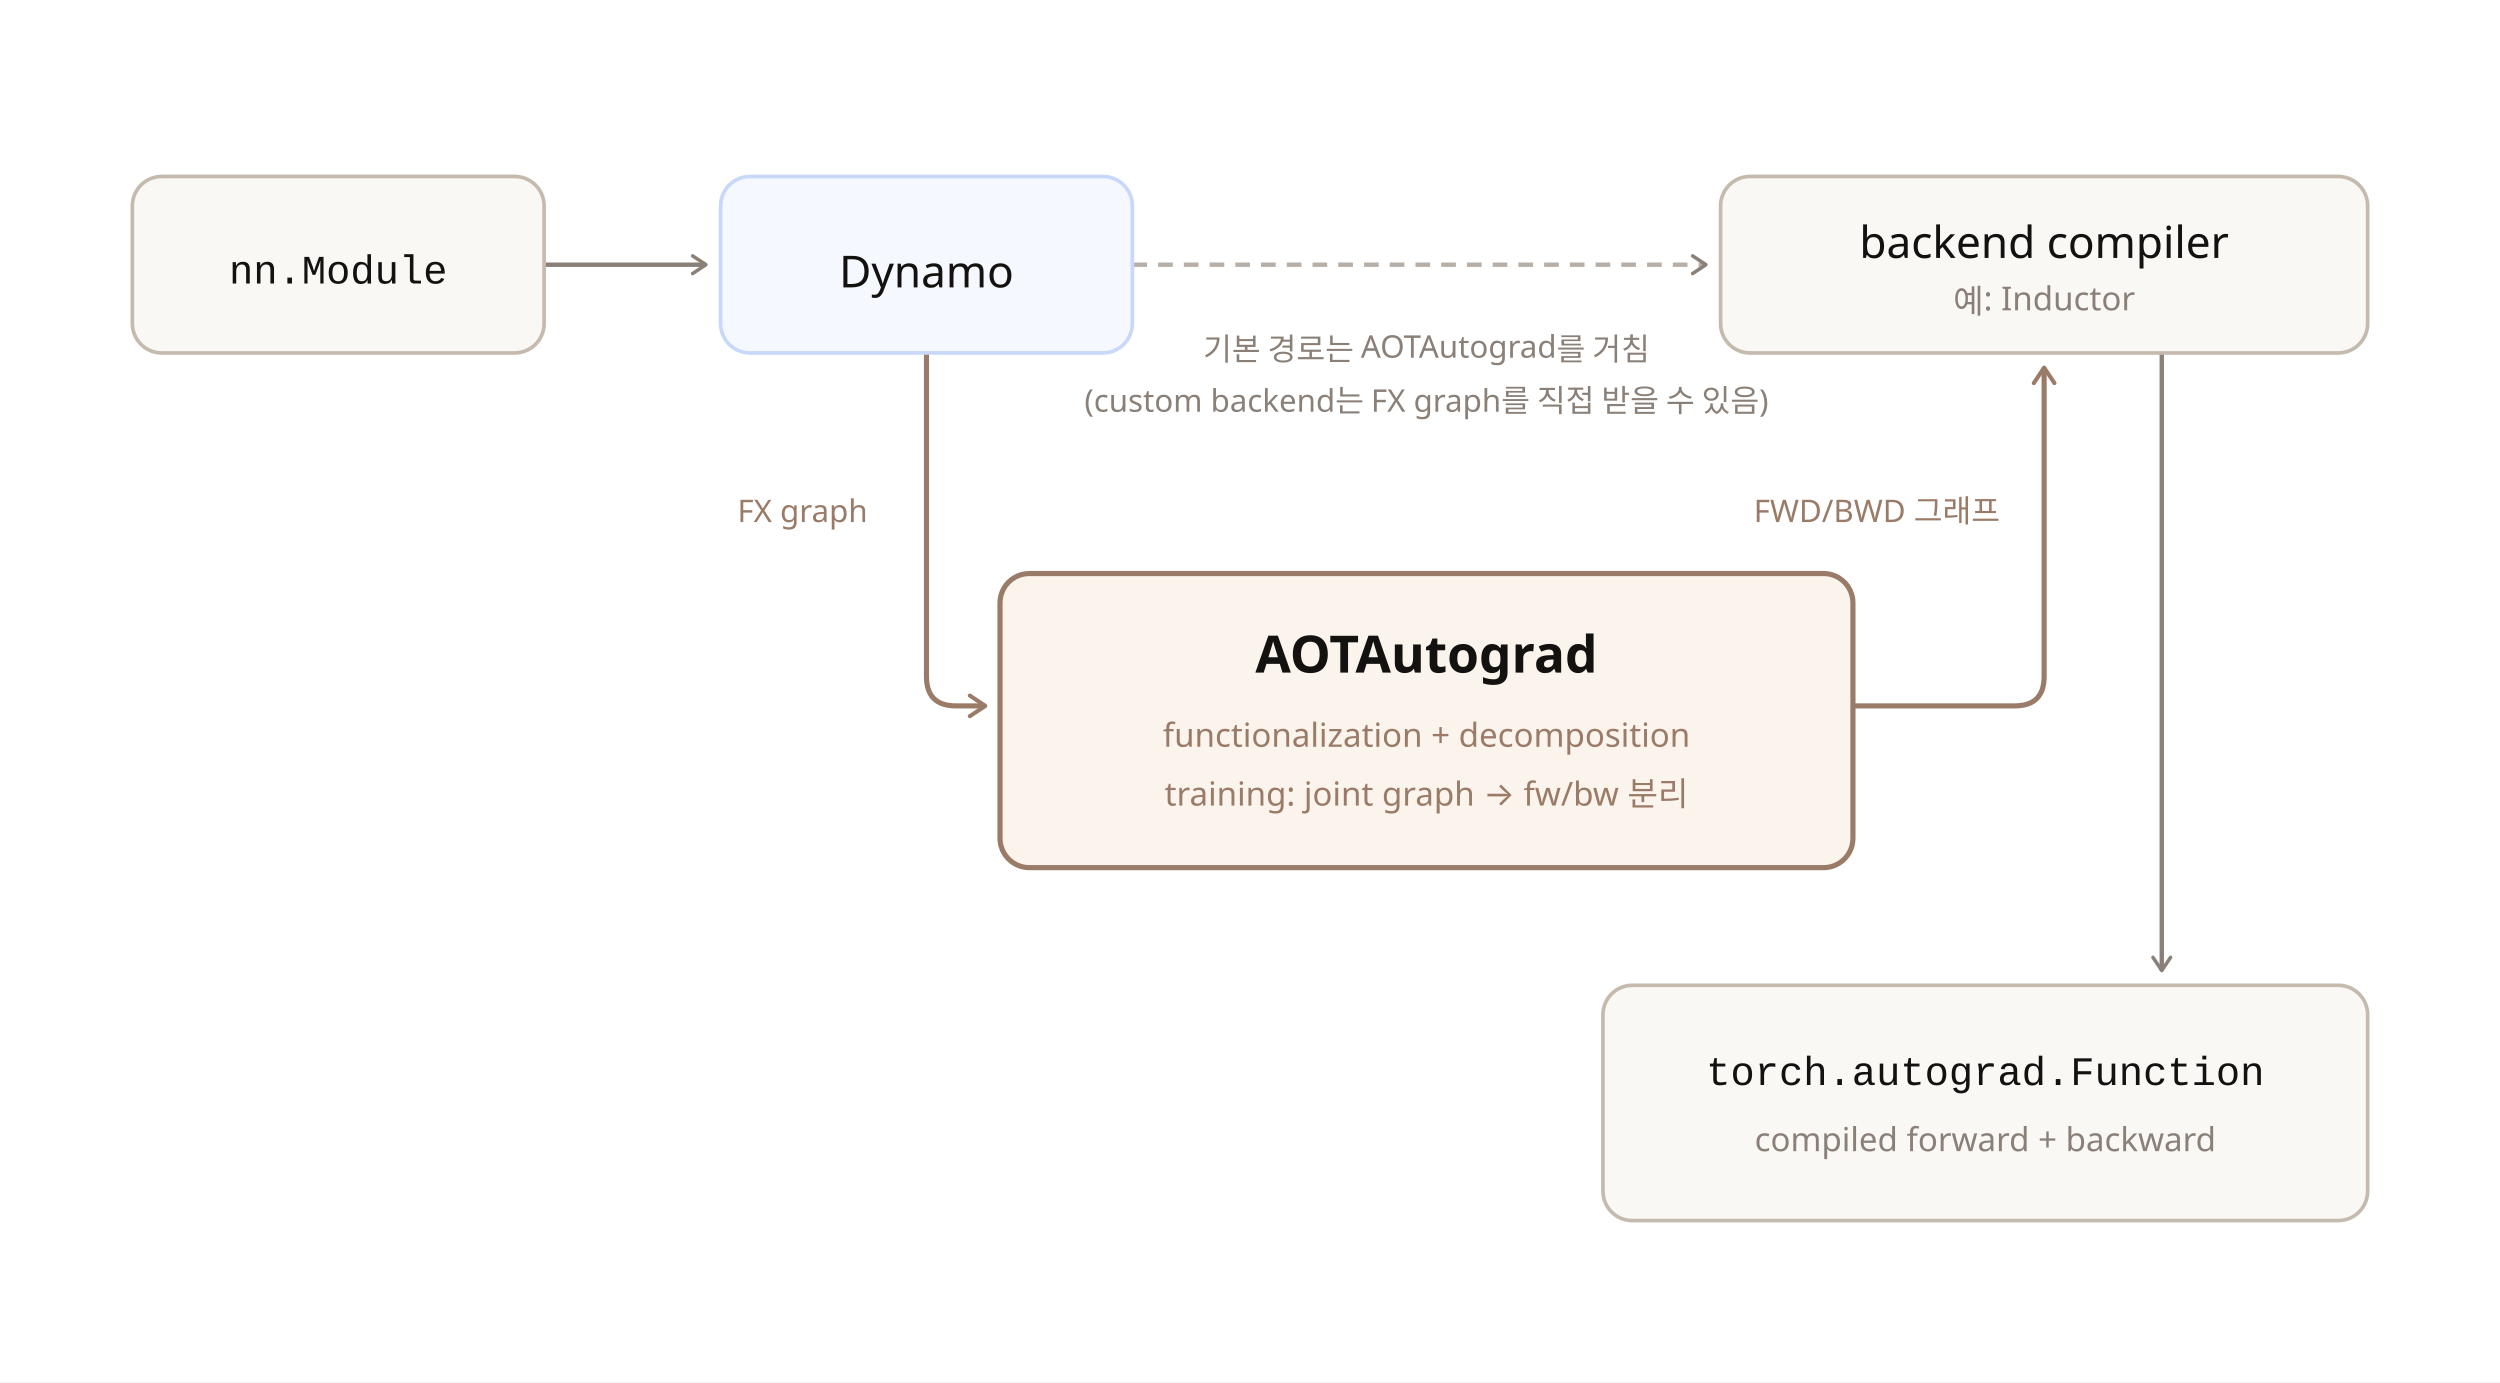
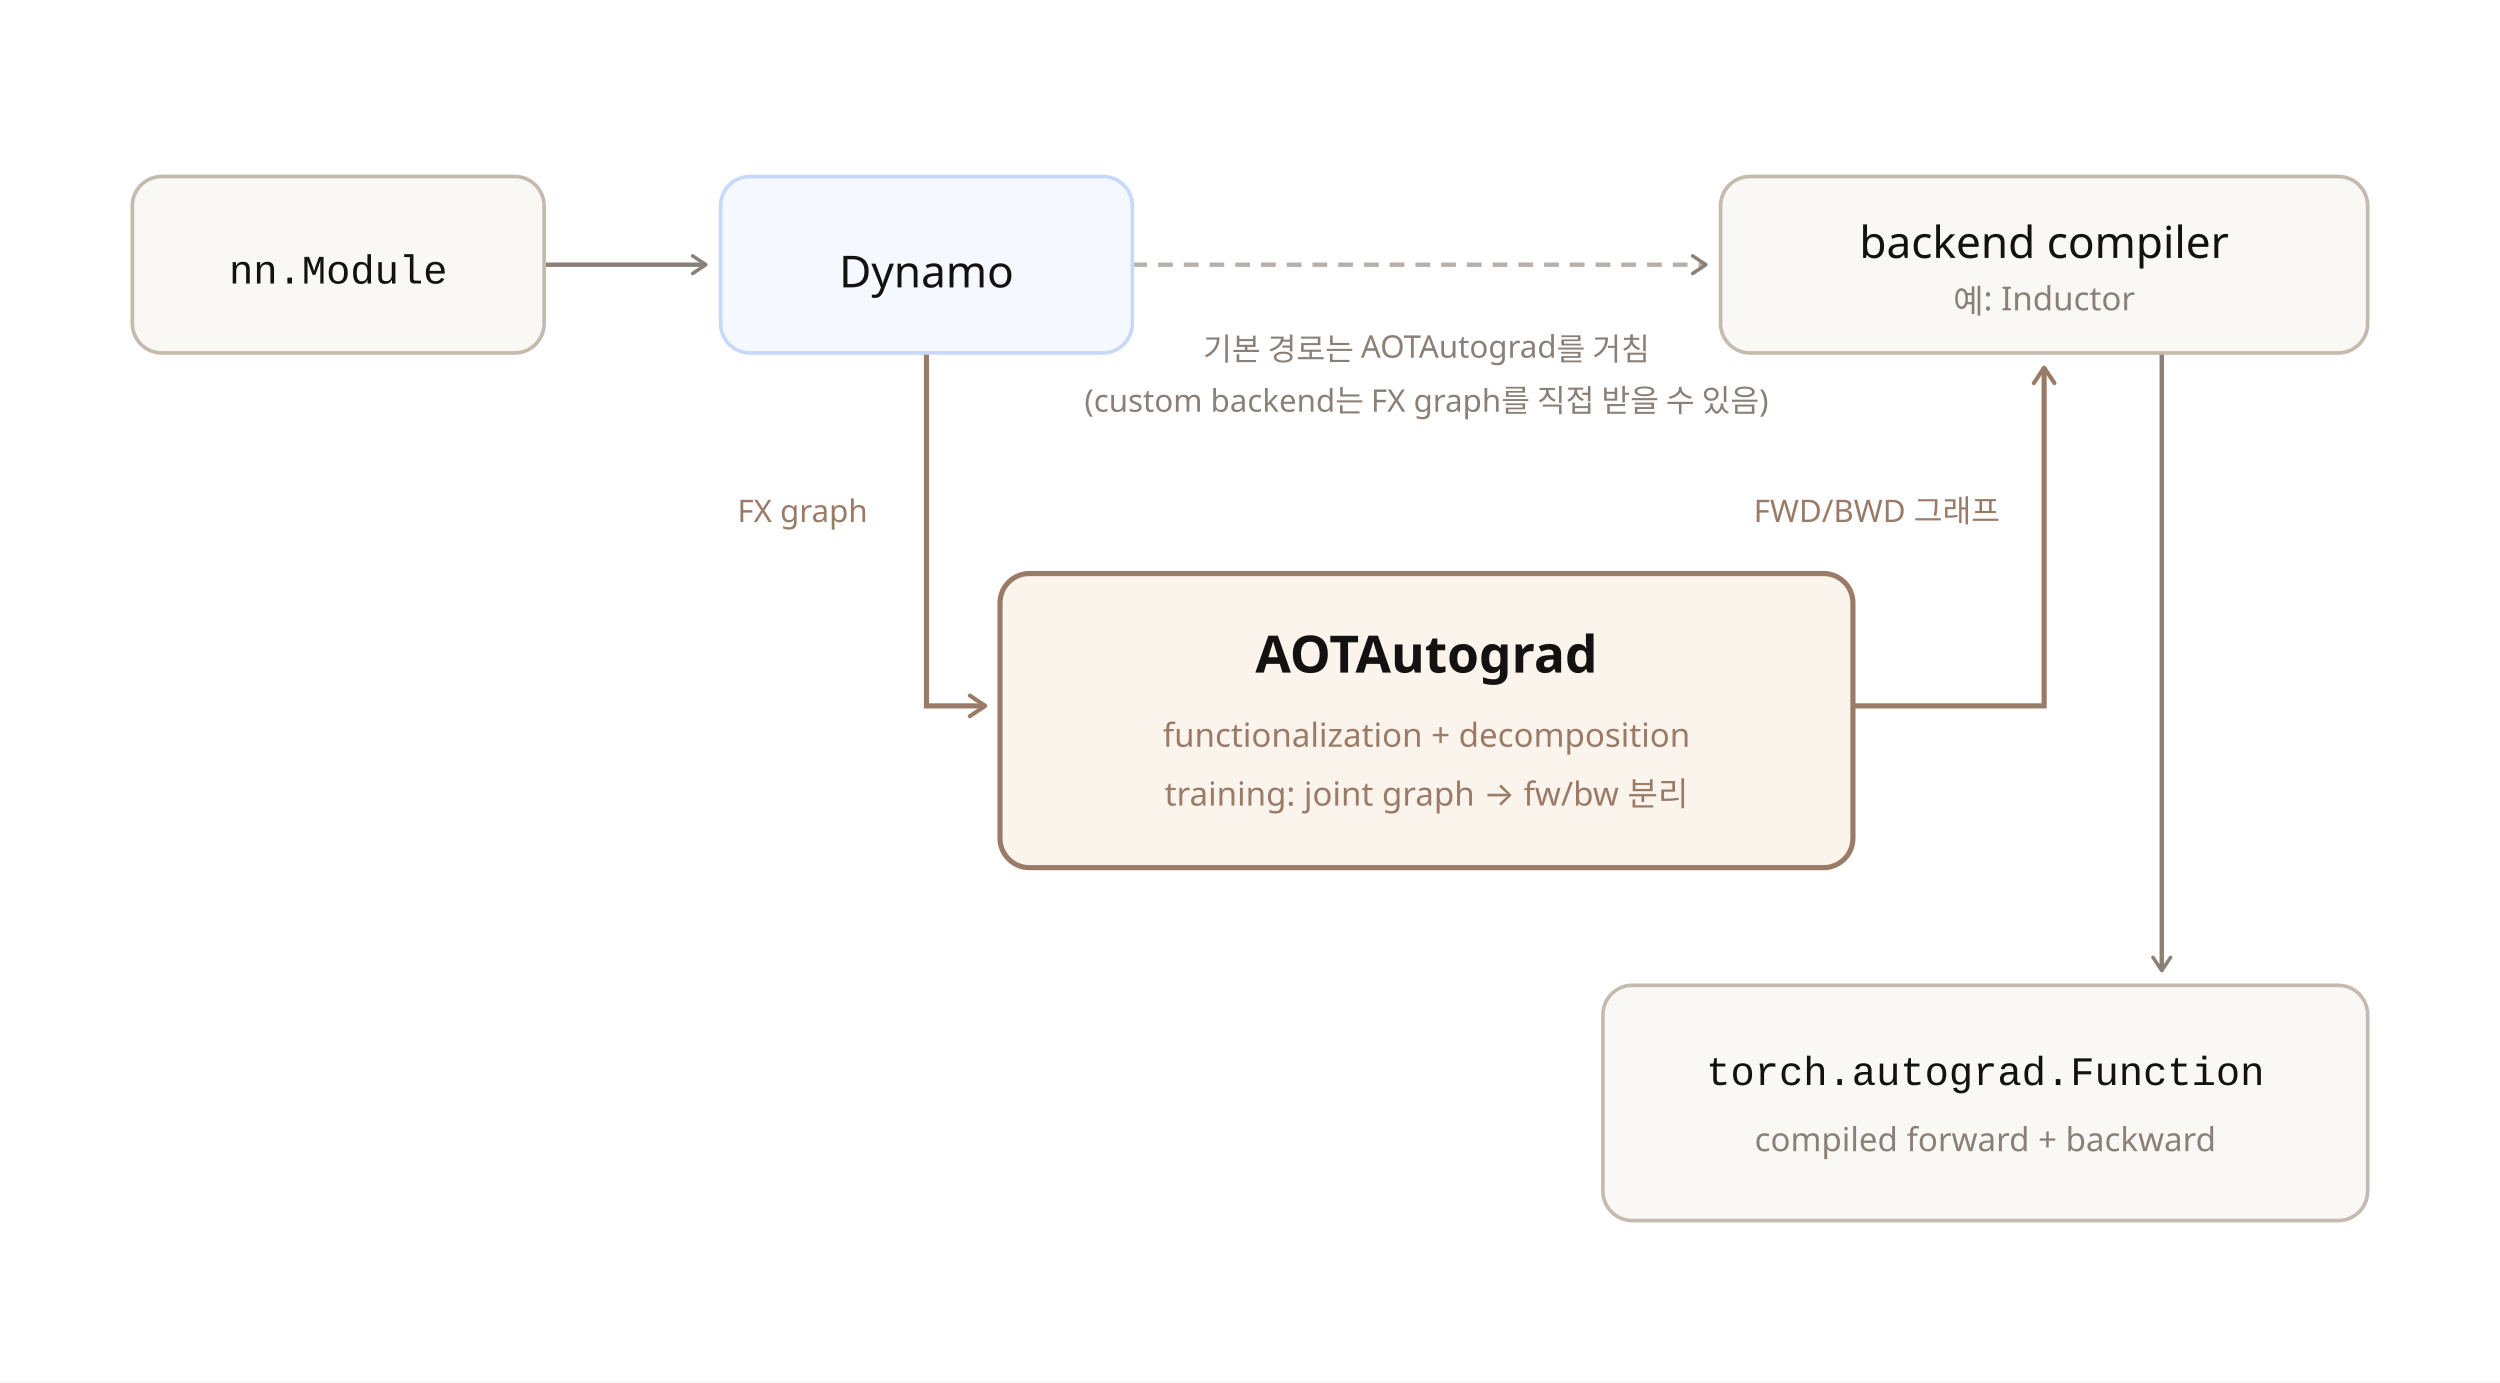
<svg xmlns="http://www.w3.org/2000/svg" viewBox="0 0 680 376" width="680" height="376" role="img" aria-labelledby="aoi-light-title aoi-light-desc">
  <defs>
    <marker id="aoi-arr" viewBox="0 0 10 10" refX="8" refY="5" markerWidth="5" markerHeight="5" orient="auto-start-reverse">
      <path d="M2 1L8 5L2 9" fill="none" stroke="#8A8078" stroke-width="1.6" stroke-linecap="round" stroke-linejoin="round" />
    </marker>
    <marker id="aoi-arr-warm" viewBox="0 0 10 10" refX="8" refY="5" markerWidth="5" markerHeight="5" orient="auto-start-reverse">
      <path d="M2 1L8 5L2 9" fill="none" stroke="#9A7B68" stroke-width="1.6" stroke-linecap="round" stroke-linejoin="round" />
    </marker>
  </defs>
  <rect width="680" height="376" fill="#FFFFFF" />
  <path d="M148 72 H192" fill="none" stroke="#8A8078" stroke-width="1.2" marker-end="url(#aoi-arr)" />
  <path d="M308 72 H464" fill="none" stroke="#B8B0A8" stroke-width="1.2" stroke-dasharray="4,3" marker-end="url(#aoi-arr)" />
  <rect x="268" y="88" width="240" height="30" rx="2" fill="#FFFFFF" />
  <text x="388" y="98" font-family="'Pretendard', 'Apple SD Gothic Neo', 'Noto Sans KR', 'Segoe UI', system-ui, -apple-system, sans-serif" font-size="8.5" fill="#8A8078" text-anchor="middle">기본 경로는 AOTAutograd를 거침</text>
  <text x="388" y="112" font-family="'Pretendard', 'Apple SD Gothic Neo', 'Noto Sans KR', 'Segoe UI', system-ui, -apple-system, sans-serif" font-size="8.5" fill="#8A8078" text-anchor="middle">(custom backend는 FX graph를 직접 받을 수 있음)</text>
-   <path d="M252 96 V184 Q252 192 260 192 H268" fill="none" stroke="#9A7B68" stroke-width="1.4" marker-end="url(#aoi-arr-warm)" />
+   <path d="M252 96 V192 H268" fill="none" stroke="#9A7B68" stroke-width="1.4" marker-end="url(#aoi-arr-warm)" />
  <rect x="168" y="132" width="72" height="14" rx="2" fill="#FFFFFF" />
  <text x="236" y="142" font-family="'Pretendard', 'Apple SD Gothic Neo', 'Noto Sans KR', 'Segoe UI', system-ui, -apple-system, sans-serif" font-size="8.5" fill="#9A7B68" text-anchor="end">FX graph</text>
-   <path d="M504 192 H548 Q556 192 556 184 V100" fill="none" stroke="#9A7B68" stroke-width="1.4" marker-end="url(#aoi-arr-warm)" />
+   <path d="M504 192 H556 V100" fill="none" stroke="#9A7B68" stroke-width="1.4" marker-end="url(#aoi-arr-warm)" />
  <rect x="452" y="132" width="96" height="14" rx="2" fill="#FFFFFF" />
  <text x="544" y="142" font-family="'Pretendard', 'Apple SD Gothic Neo', 'Noto Sans KR', 'Segoe UI', system-ui, -apple-system, sans-serif" font-size="8.5" fill="#9A7B68" text-anchor="end">FWD/BWD 그래프</text>
  <path d="M588 96 V264" fill="none" stroke="#8A8078" stroke-width="1.2" marker-end="url(#aoi-arr)" />
  <rect x="36" y="48" width="112" height="48" rx="8" fill="#FAF8F5" stroke="#C4BAAE" stroke-width="1" />
  <text x="92" y="74" font-family="ui-monospace, SFMono-Regular, Menlo, Consolas, 'Liberation Mono', monospace" font-size="11" font-weight="500" fill="#141210" text-anchor="middle" dominant-baseline="middle">nn.Module</text>
  <rect x="196" y="48" width="112" height="48" rx="8" fill="#F5F8FF" stroke="#C7D8F8" stroke-width="1" />
  <text x="252" y="74" font-family="'Pretendard', 'Apple SD Gothic Neo', 'Noto Sans KR', 'Segoe UI', system-ui, -apple-system, sans-serif" font-size="12" font-weight="500" fill="#141210" text-anchor="middle" dominant-baseline="middle">Dynamo</text>
  <rect x="468" y="48" width="176" height="48" rx="8" fill="#FAF8F5" stroke="#C4BAAE" stroke-width="1" />
  <text x="556" y="66" font-family="'Pretendard', 'Apple SD Gothic Neo', 'Noto Sans KR', 'Segoe UI', system-ui, -apple-system, sans-serif" font-size="12" font-weight="500" fill="#141210" text-anchor="middle" dominant-baseline="middle">backend compiler</text>
  <text x="556" y="82" font-family="'Pretendard', 'Apple SD Gothic Neo', 'Noto Sans KR', 'Segoe UI', system-ui, -apple-system, sans-serif" font-size="9" fill="#8A8078" text-anchor="middle" dominant-baseline="middle">예: Inductor</text>
  <rect x="272" y="156" width="232" height="80" rx="8" fill="#FBF4EC" stroke="#9A7B68" stroke-width="1.4" />
  <text x="388" y="178" font-family="'Pretendard', 'Apple SD Gothic Neo', 'Noto Sans KR', 'Segoe UI', system-ui, -apple-system, sans-serif" font-size="14" font-weight="600" fill="#141210" text-anchor="middle" dominant-baseline="middle">AOTAutograd</text>
  <text x="388" y="200" font-family="'Pretendard', 'Apple SD Gothic Neo', 'Noto Sans KR', 'Segoe UI', system-ui, -apple-system, sans-serif" font-size="9" fill="#9A7B68" text-anchor="middle" dominant-baseline="middle">functionalization + decomposition</text>
  <text x="388" y="216" font-family="'Pretendard', 'Apple SD Gothic Neo', 'Noto Sans KR', 'Segoe UI', system-ui, -apple-system, sans-serif" font-size="9" fill="#9A7B68" text-anchor="middle" dominant-baseline="middle">training: joint graph → fw/bw 분리</text>
  <rect x="436" y="268" width="208" height="64" rx="8" fill="#FAF8F5" stroke="#C4BAAE" stroke-width="1" />
  <text x="540" y="292" font-family="ui-monospace, SFMono-Regular, Menlo, Consolas, 'Liberation Mono', monospace" font-size="11" font-weight="500" fill="#141210" text-anchor="middle" dominant-baseline="middle">torch.autograd.Function</text>
  <text x="540" y="310" font-family="'Pretendard', 'Apple SD Gothic Neo', 'Noto Sans KR', 'Segoe UI', system-ui, -apple-system, sans-serif" font-size="9" fill="#8A8078" text-anchor="middle" dominant-baseline="middle">compiled forward + backward</text>
</svg>
